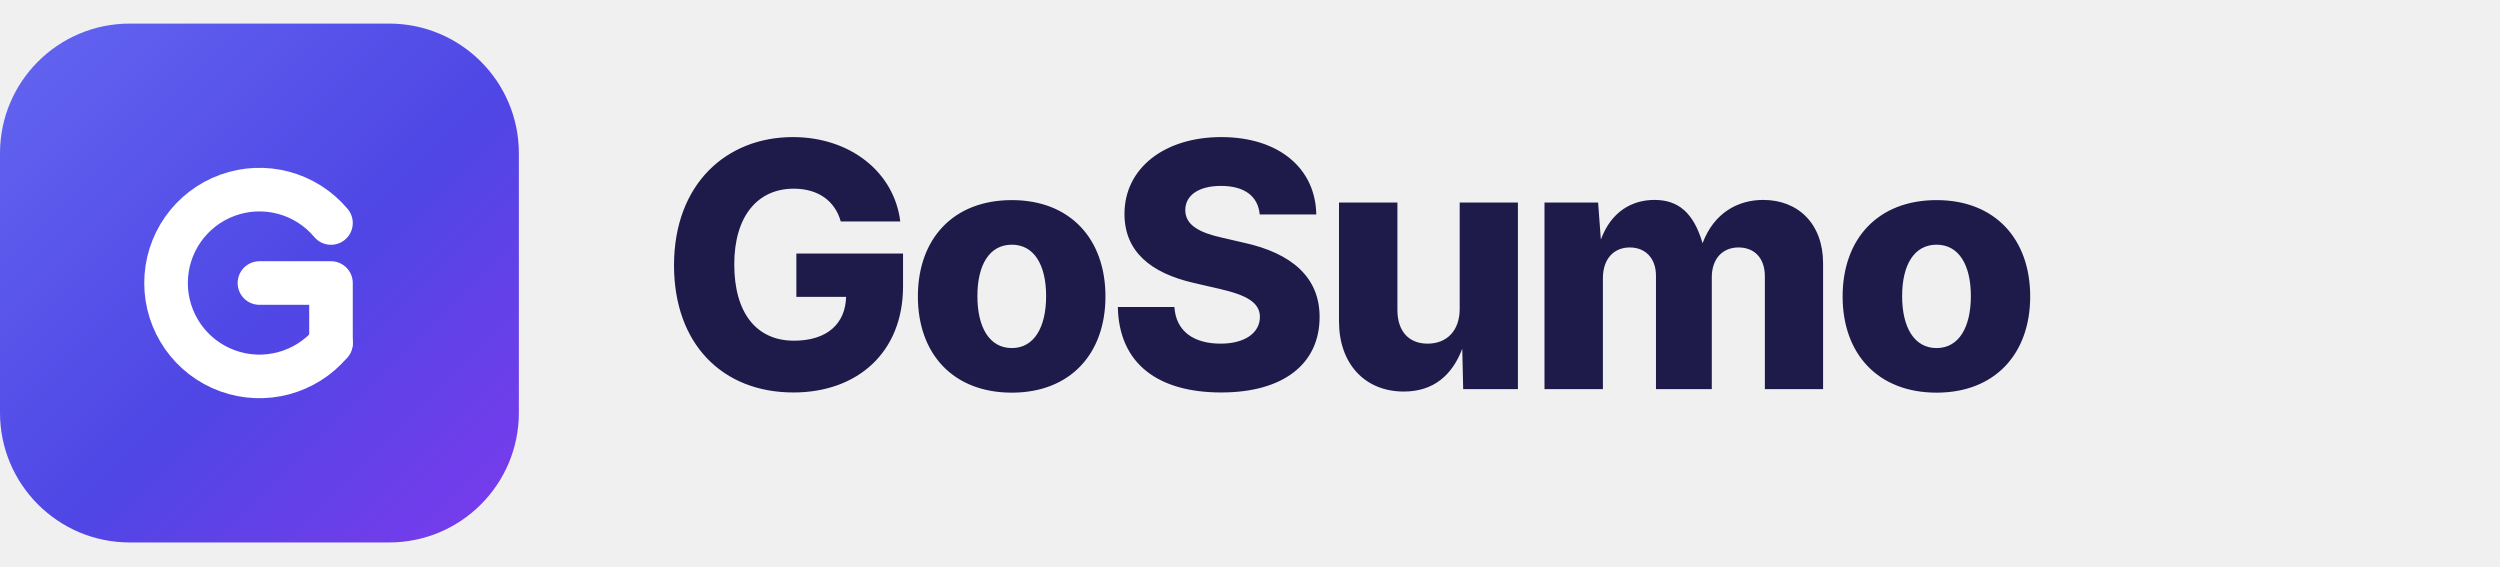
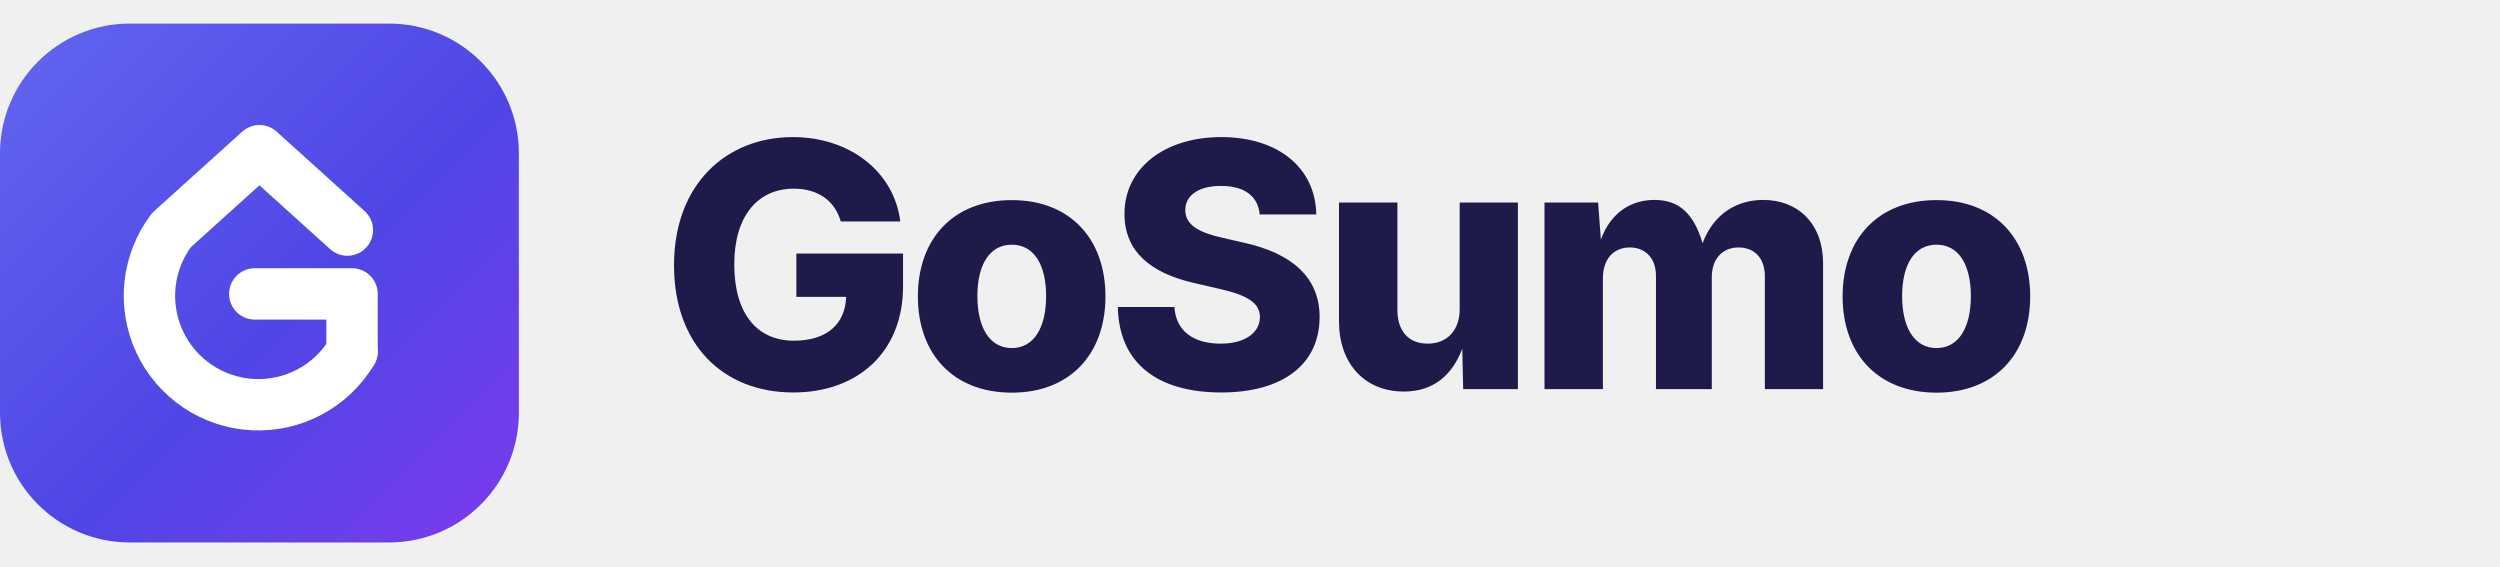
<svg xmlns="http://www.w3.org/2000/svg" viewBox="0 0 212 48" role="img" aria-label="GoSumo">
  <defs>
    <linearGradient id="gs-logo-grad" x1="0" y1="0" x2="44" y2="44" gradientUnits="userSpaceOnUse">
      <stop offset="0" stop-color="#6366F1" />
      <stop offset="0.55" stop-color="#4F46E5" />
      <stop offset="1" stop-color="#7C3AED" />
    </linearGradient>
  </defs>
  <g transform="translate(0 2)">
    <rect width="44" height="44" rx="11" ry="11" fill="url(#gs-logo-grad)" />
-     <g transform="translate(22 22) scale(0.066) translate(-256 -256)" fill="none" stroke="#FFFFFF" stroke-width="56" stroke-linecap="round" stroke-linejoin="round">
-       <path d="M347.93 333.13 A120 120 0 1 1 347.93 178.87" />
-       <path d="M256 256 L347.93 256 L347.93 333.13" />
+     <g transform="translate(22 22) scale(0.066) translate(-256 -254)" fill="none" stroke="#FFFFFF" stroke-width="66" stroke-linecap="round" stroke-linejoin="round">
+       <path d="M369 186 L256 84 L143 186 A140 140 0 1 0 375 342" />
+       <path d="M250 268 L375 268 L375 342" />
    </g>
  </g>
  <text x="56" y="33" font-family="'Inter', system-ui, -apple-system, 'Segoe UI', sans-serif" font-size="29" font-weight="800" letter-spacing="-1" fill="#1E1B4B">GoSumo</text>
</svg>
